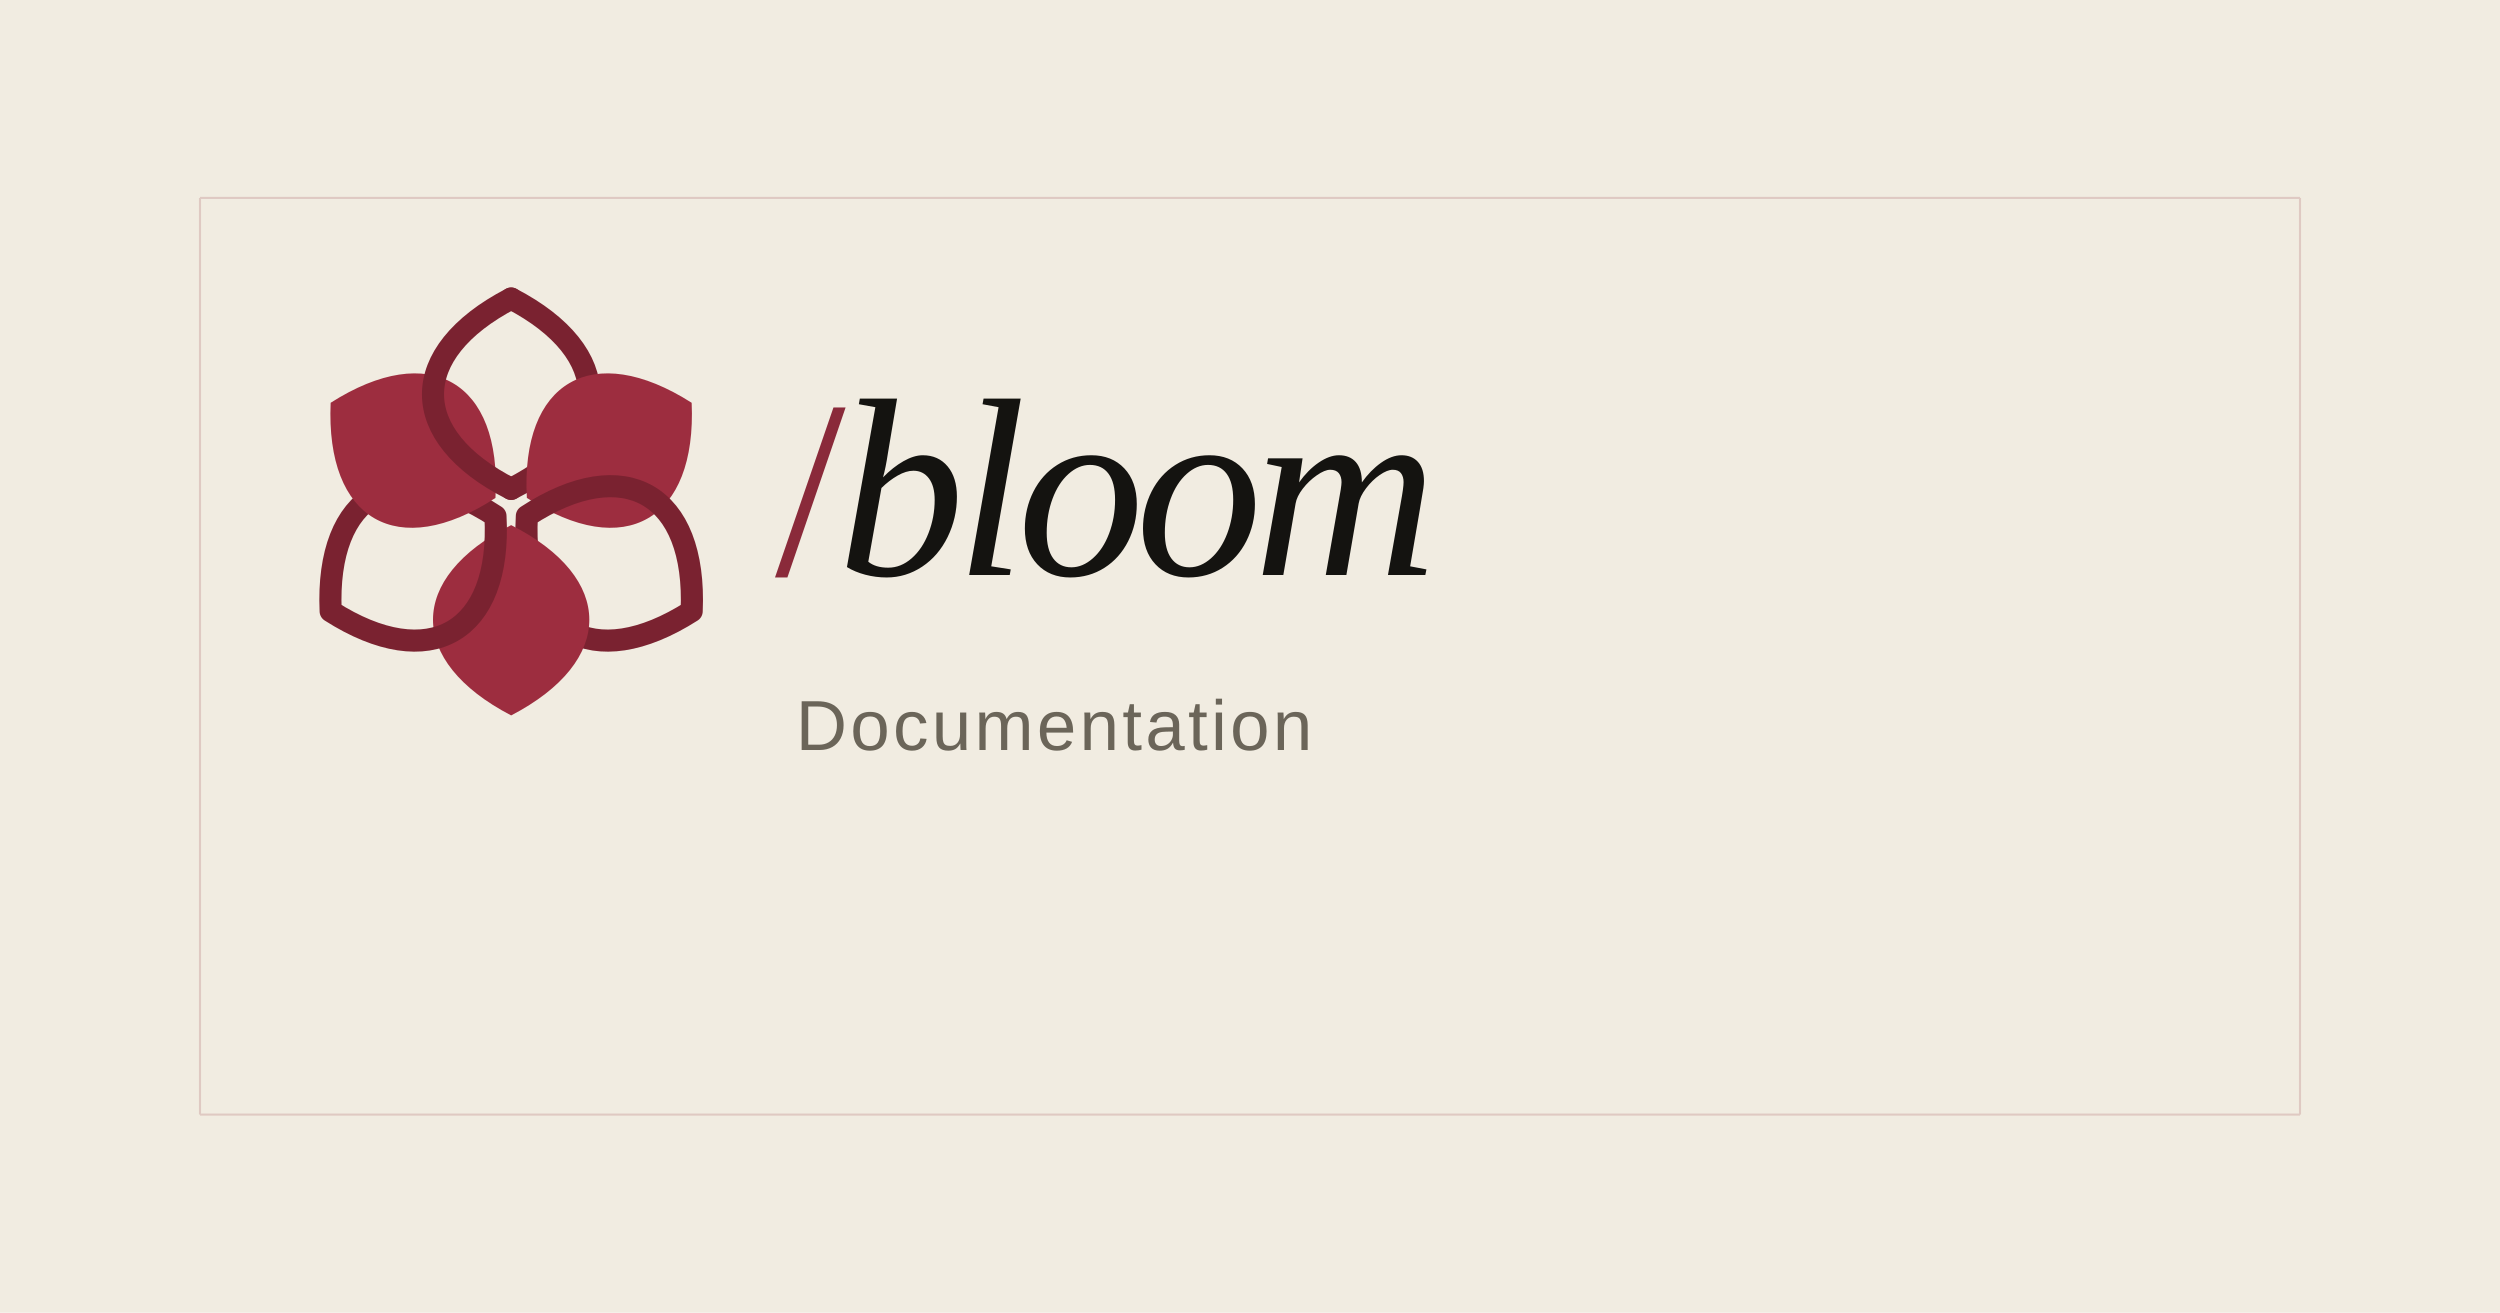
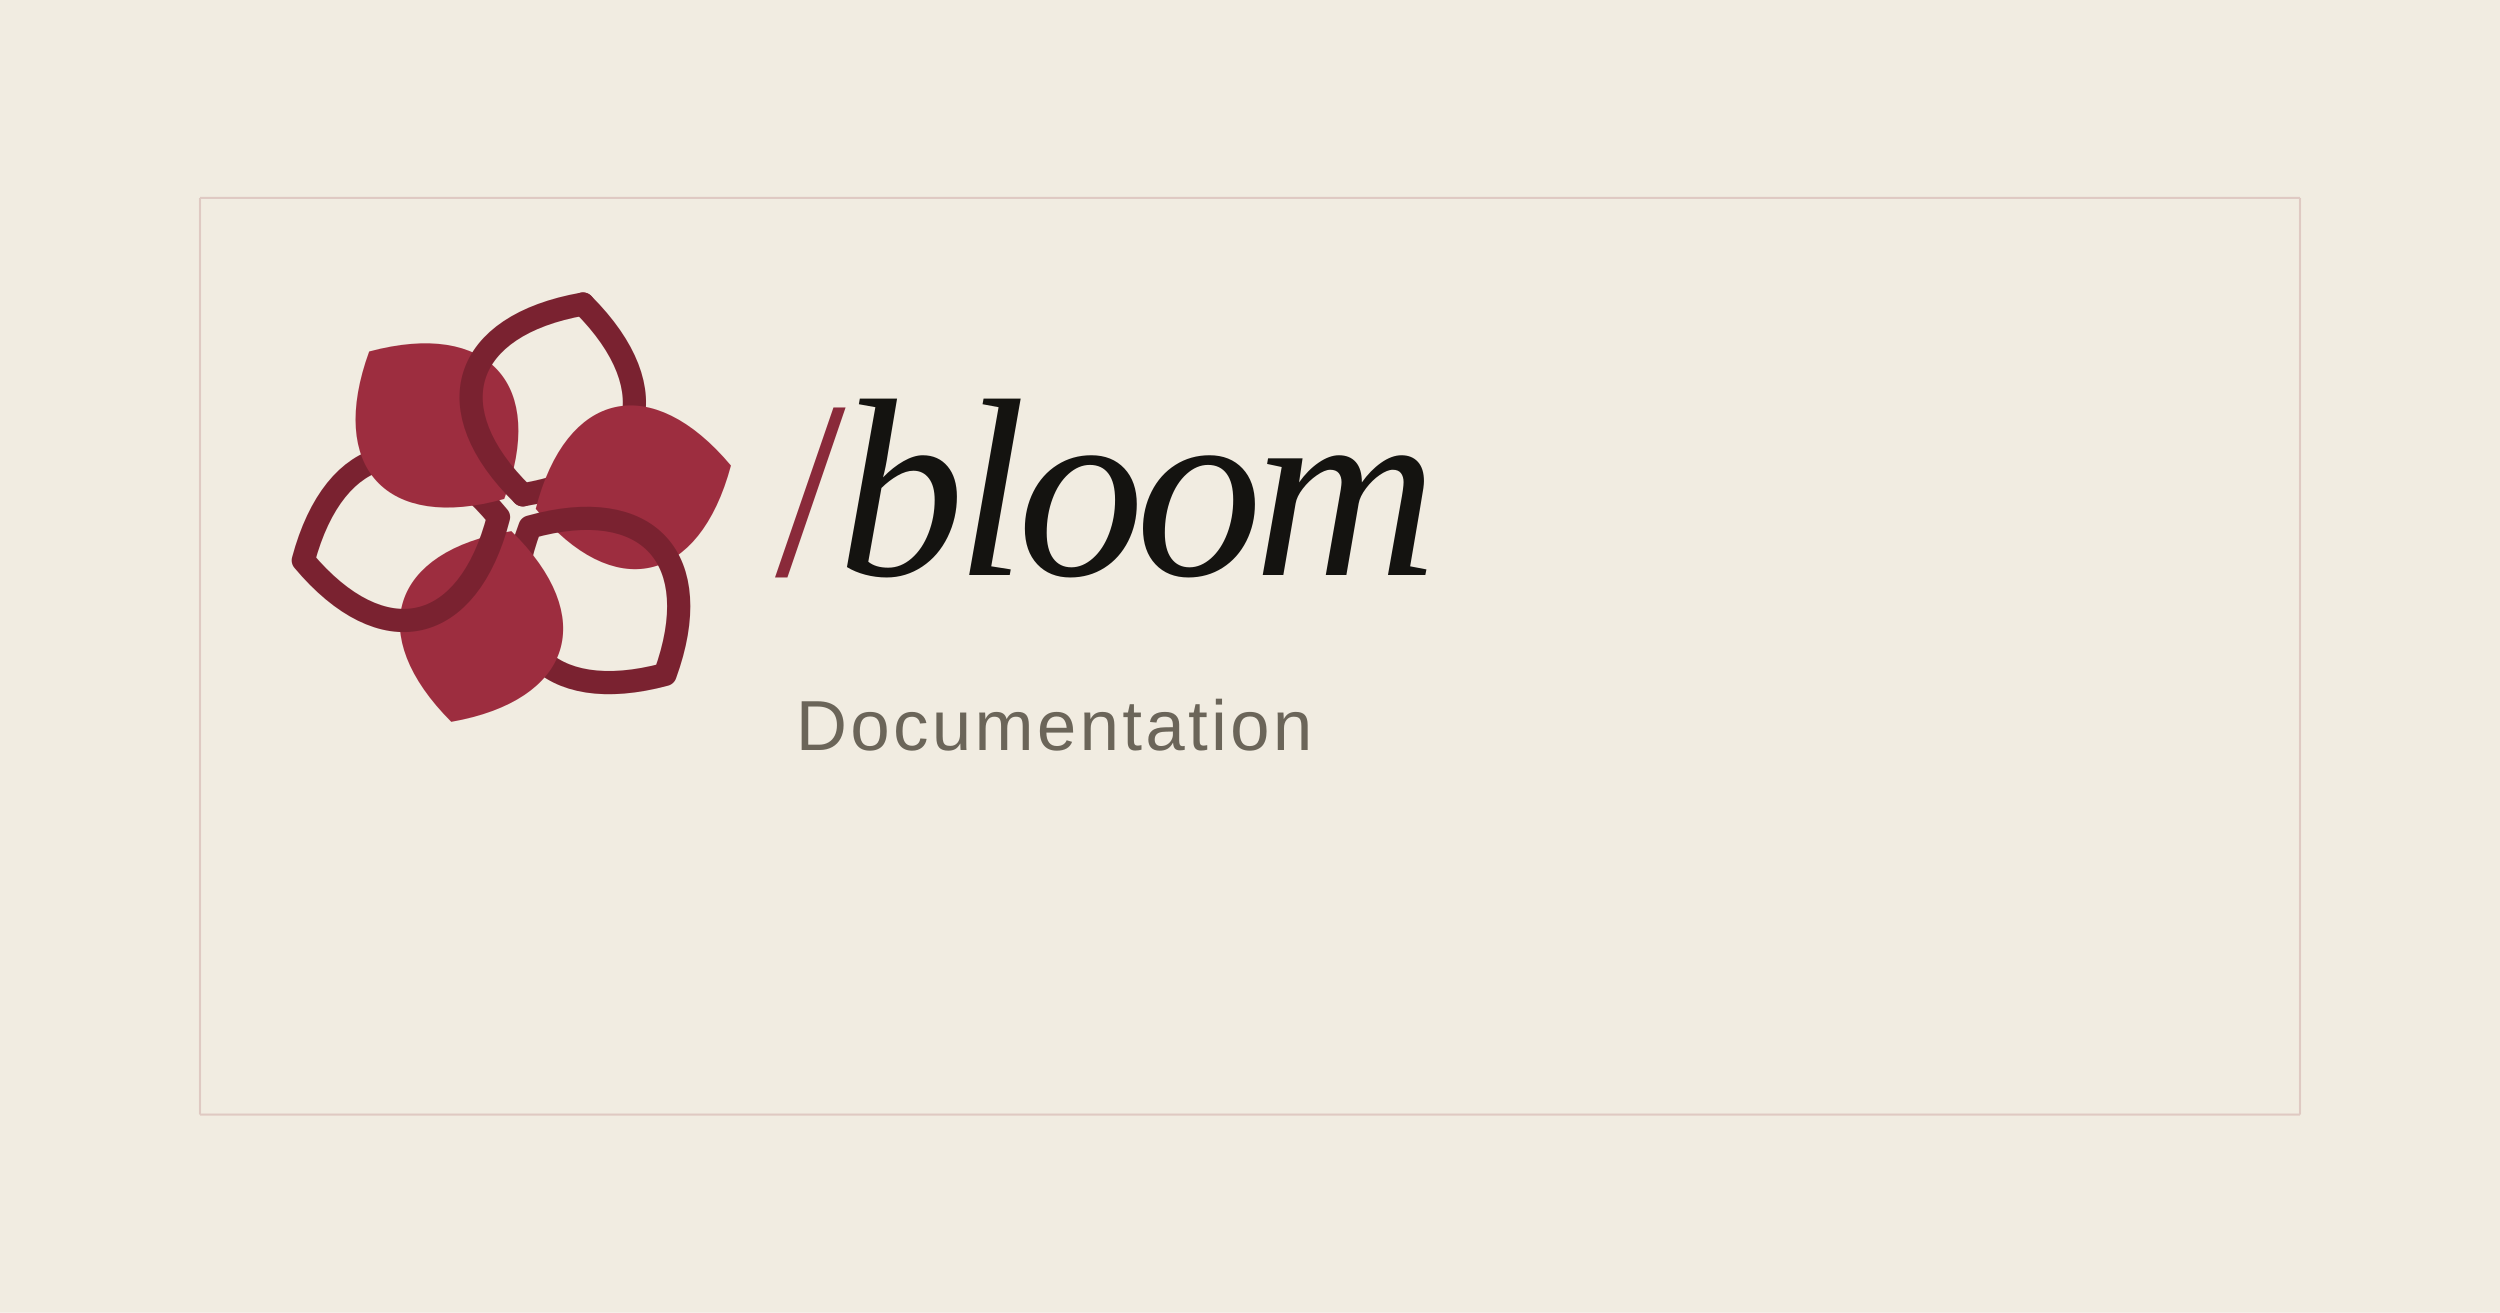
<svg xmlns="http://www.w3.org/2000/svg" width="1200" height="630" viewBox="0 0 1200 630" role="img" aria-labelledby="title desc">
  <rect width="1200" height="630" fill="#f1ece1" />
  <path d="M0 0h1200v630H0z" fill="#f1ece1" />
  <g opacity="0.18" stroke="#8a2a3a" stroke-width="1">
    <path d="M96 95H1104" />
    <path d="M96 535H1104" />
    <path d="M96 95V535" />
    <path d="M1104 95V535" />
  </g>
-   <g transform="translate(140 138) scale(0.3) translate(-160.81 -160.81)" stroke-linejoin="round" stroke-linecap="round">
-     <path d="M 24.58 0 C 96.09 141.31 209.14 141.31 282.62 0" fill="none" stroke="#7a2230" stroke-width="30" transform="translate(512 512) rotate(-90.000) scale(1.18)" />
-     <path d="M 24.58 0 C 96.09 141.31 209.14 141.31 282.62 0 C 209.14 -141.31 96.09 -141.31 24.58 0 Z" fill="#9d2d3f" transform="translate(512 512) rotate(-30.000) scale(1.18)" />
-     <path d="M 24.58 0 C 96.09 141.31 209.14 141.31 282.62 0 C 209.14 -141.31 96.09 -141.31 24.58 0 Z" fill="none" stroke="#7a2230" stroke-width="30" transform="translate(512 512) rotate(30.000) scale(1.18)" />
-     <path d="M 24.58 0 C 96.09 141.31 209.14 141.31 282.62 0 C 209.14 -141.31 96.09 -141.31 24.58 0 Z" fill="#9d2d3f" transform="translate(512 512) rotate(90.000) scale(1.18)" />
-     <path d="M 24.58 0 C 96.09 141.31 209.14 141.31 282.62 0 C 209.14 -141.31 96.09 -141.31 24.58 0 Z" fill="none" stroke="#7a2230" stroke-width="30" transform="translate(512 512) rotate(150.000) scale(1.18)" />
-     <path d="M 24.58 0 C 96.09 141.31 209.14 141.31 282.62 0 C 209.14 -141.31 96.09 -141.31 24.58 0 Z" fill="#9d2d3f" transform="translate(512 512) rotate(210.000) scale(1.18)" />
-     <path d="M 282.62 0 C 209.14 -141.31 96.09 -141.31 24.58 0" fill="none" stroke="#7a2230" stroke-width="30" transform="translate(512 512) rotate(-90.000) scale(1.18)" />
+   <g transform="translate(140 138) scale(0.3) translate(-151.26 -151.26)" stroke-linejoin="round" stroke-linecap="round">
+     <path d="M 24.58 0 C 96.09 141.31 209.14 141.31 282.62 0" fill="none" stroke="#7a2230" stroke-width="30" transform="translate(512 512) rotate(-72.500) scale(1.24)" />
+     <path d="M 24.58 0 C 96.09 141.31 209.14 141.31 282.62 0 C 209.14 -141.31 96.09 -141.31 24.58 0 Z" fill="#9d2d3f" transform="translate(512 512) rotate(-12.500) scale(1.24)" />
+     <path d="M 24.58 0 C 96.09 141.31 209.14 141.31 282.62 0 C 209.14 -141.31 96.09 -141.31 24.58 0 Z" fill="none" stroke="#7a2230" stroke-width="30" transform="translate(512 512) rotate(47.500) scale(1.24)" />
+     <path d="M 24.58 0 C 96.09 141.31 209.14 141.31 282.62 0 C 209.14 -141.31 96.09 -141.31 24.58 0 Z" fill="#9d2d3f" transform="translate(512 512) rotate(107.500) scale(1.24)" />
+     <path d="M 24.58 0 C 96.09 141.31 209.14 141.31 282.62 0 C 209.14 -141.31 96.09 -141.31 24.58 0 Z" fill="none" stroke="#7a2230" stroke-width="30" transform="translate(512 512) rotate(167.500) scale(1.24)" />
+     <path d="M 24.58 0 C 96.09 141.31 209.14 141.31 282.62 0 C 209.14 -141.31 96.09 -141.31 24.58 0 Z" fill="#9d2d3f" transform="translate(512 512) rotate(227.500) scale(1.24)" />
+     <path d="M 282.62 0 C 209.14 -141.31 96.09 -141.31 24.58 0" fill="none" stroke="#7a2230" stroke-width="30" transform="translate(512 512) rotate(-72.500) scale(1.24)" />
  </g>
  <text x="372" y="276" fill="#8a2a3a" font-family="Instrument Serif, Georgia, 'Times New Roman', serif" font-size="122" font-weight="400" font-style="normal" letter-spacing="-4.3">/</text>
  <text x="402" y="276" fill="#141310" font-family="Instrument Serif, Georgia, 'Times New Roman', serif" font-size="122" font-weight="400" font-style="italic" letter-spacing="-4.3">bloom</text>
  <text x="382" y="360" fill="#6b6559" font-family="Inter Tight, Arial, sans-serif" font-size="34" font-weight="400" letter-spacing="1.6">Documentation</text>
</svg>
